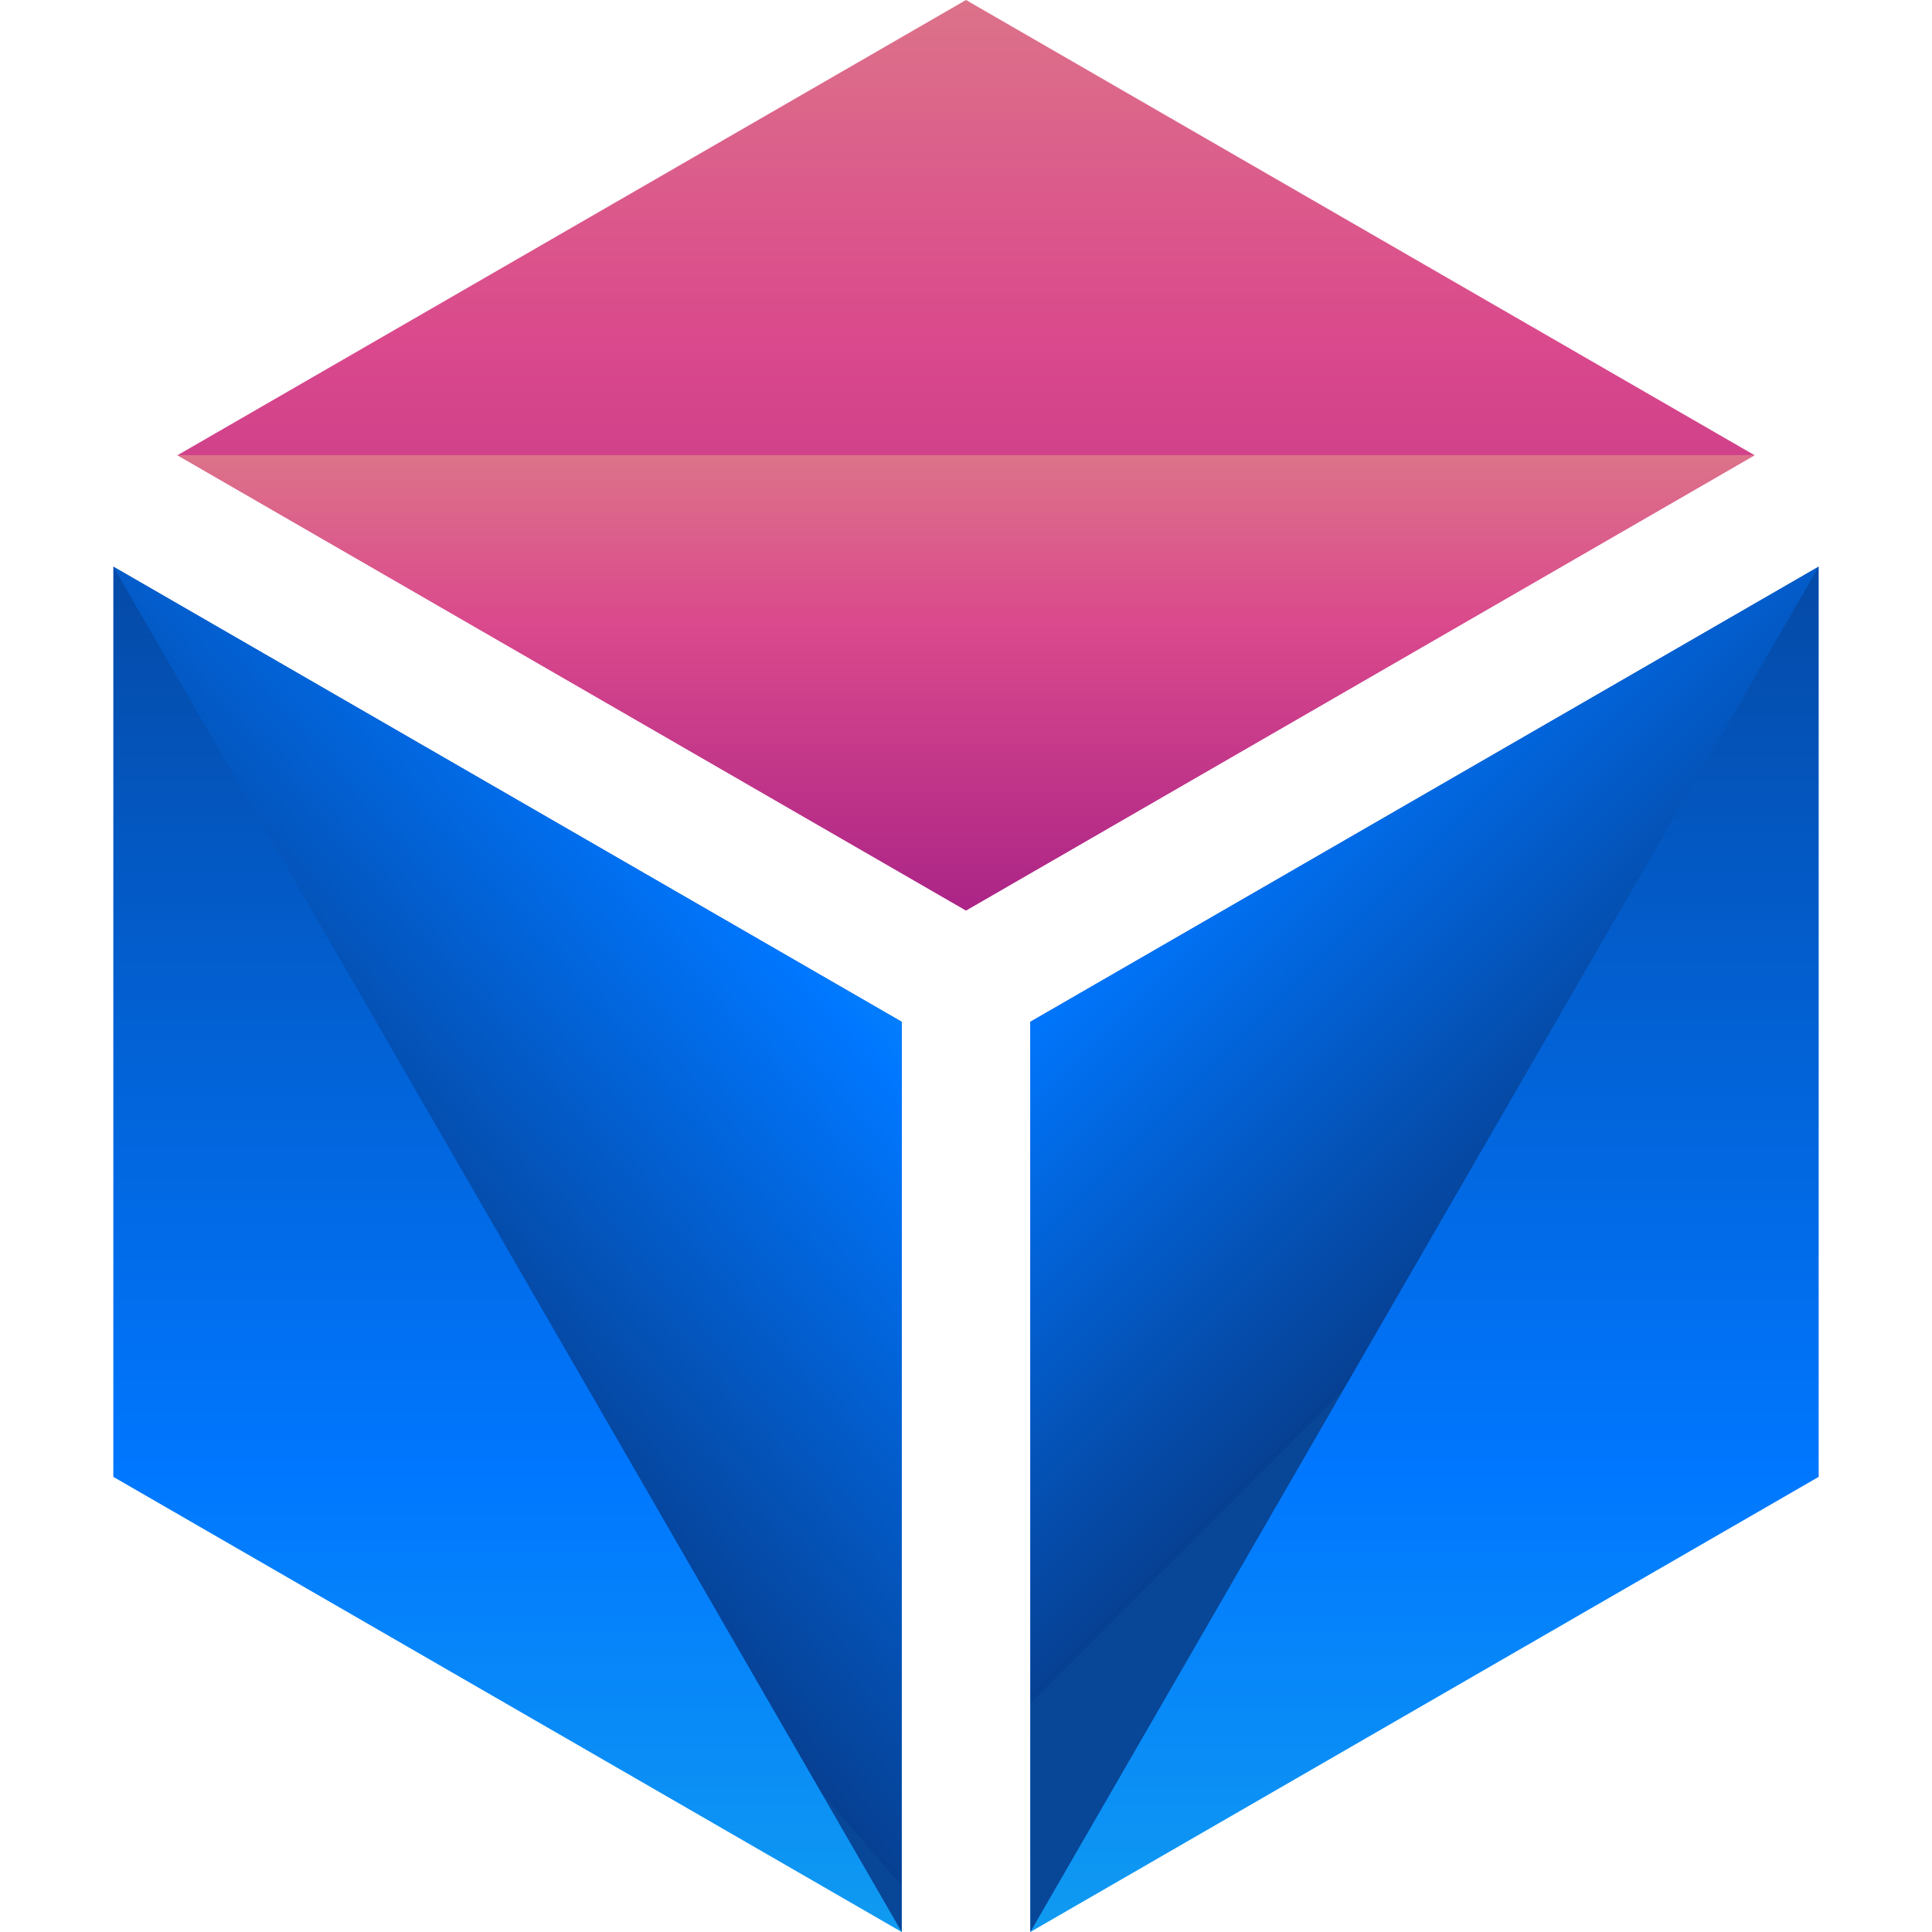
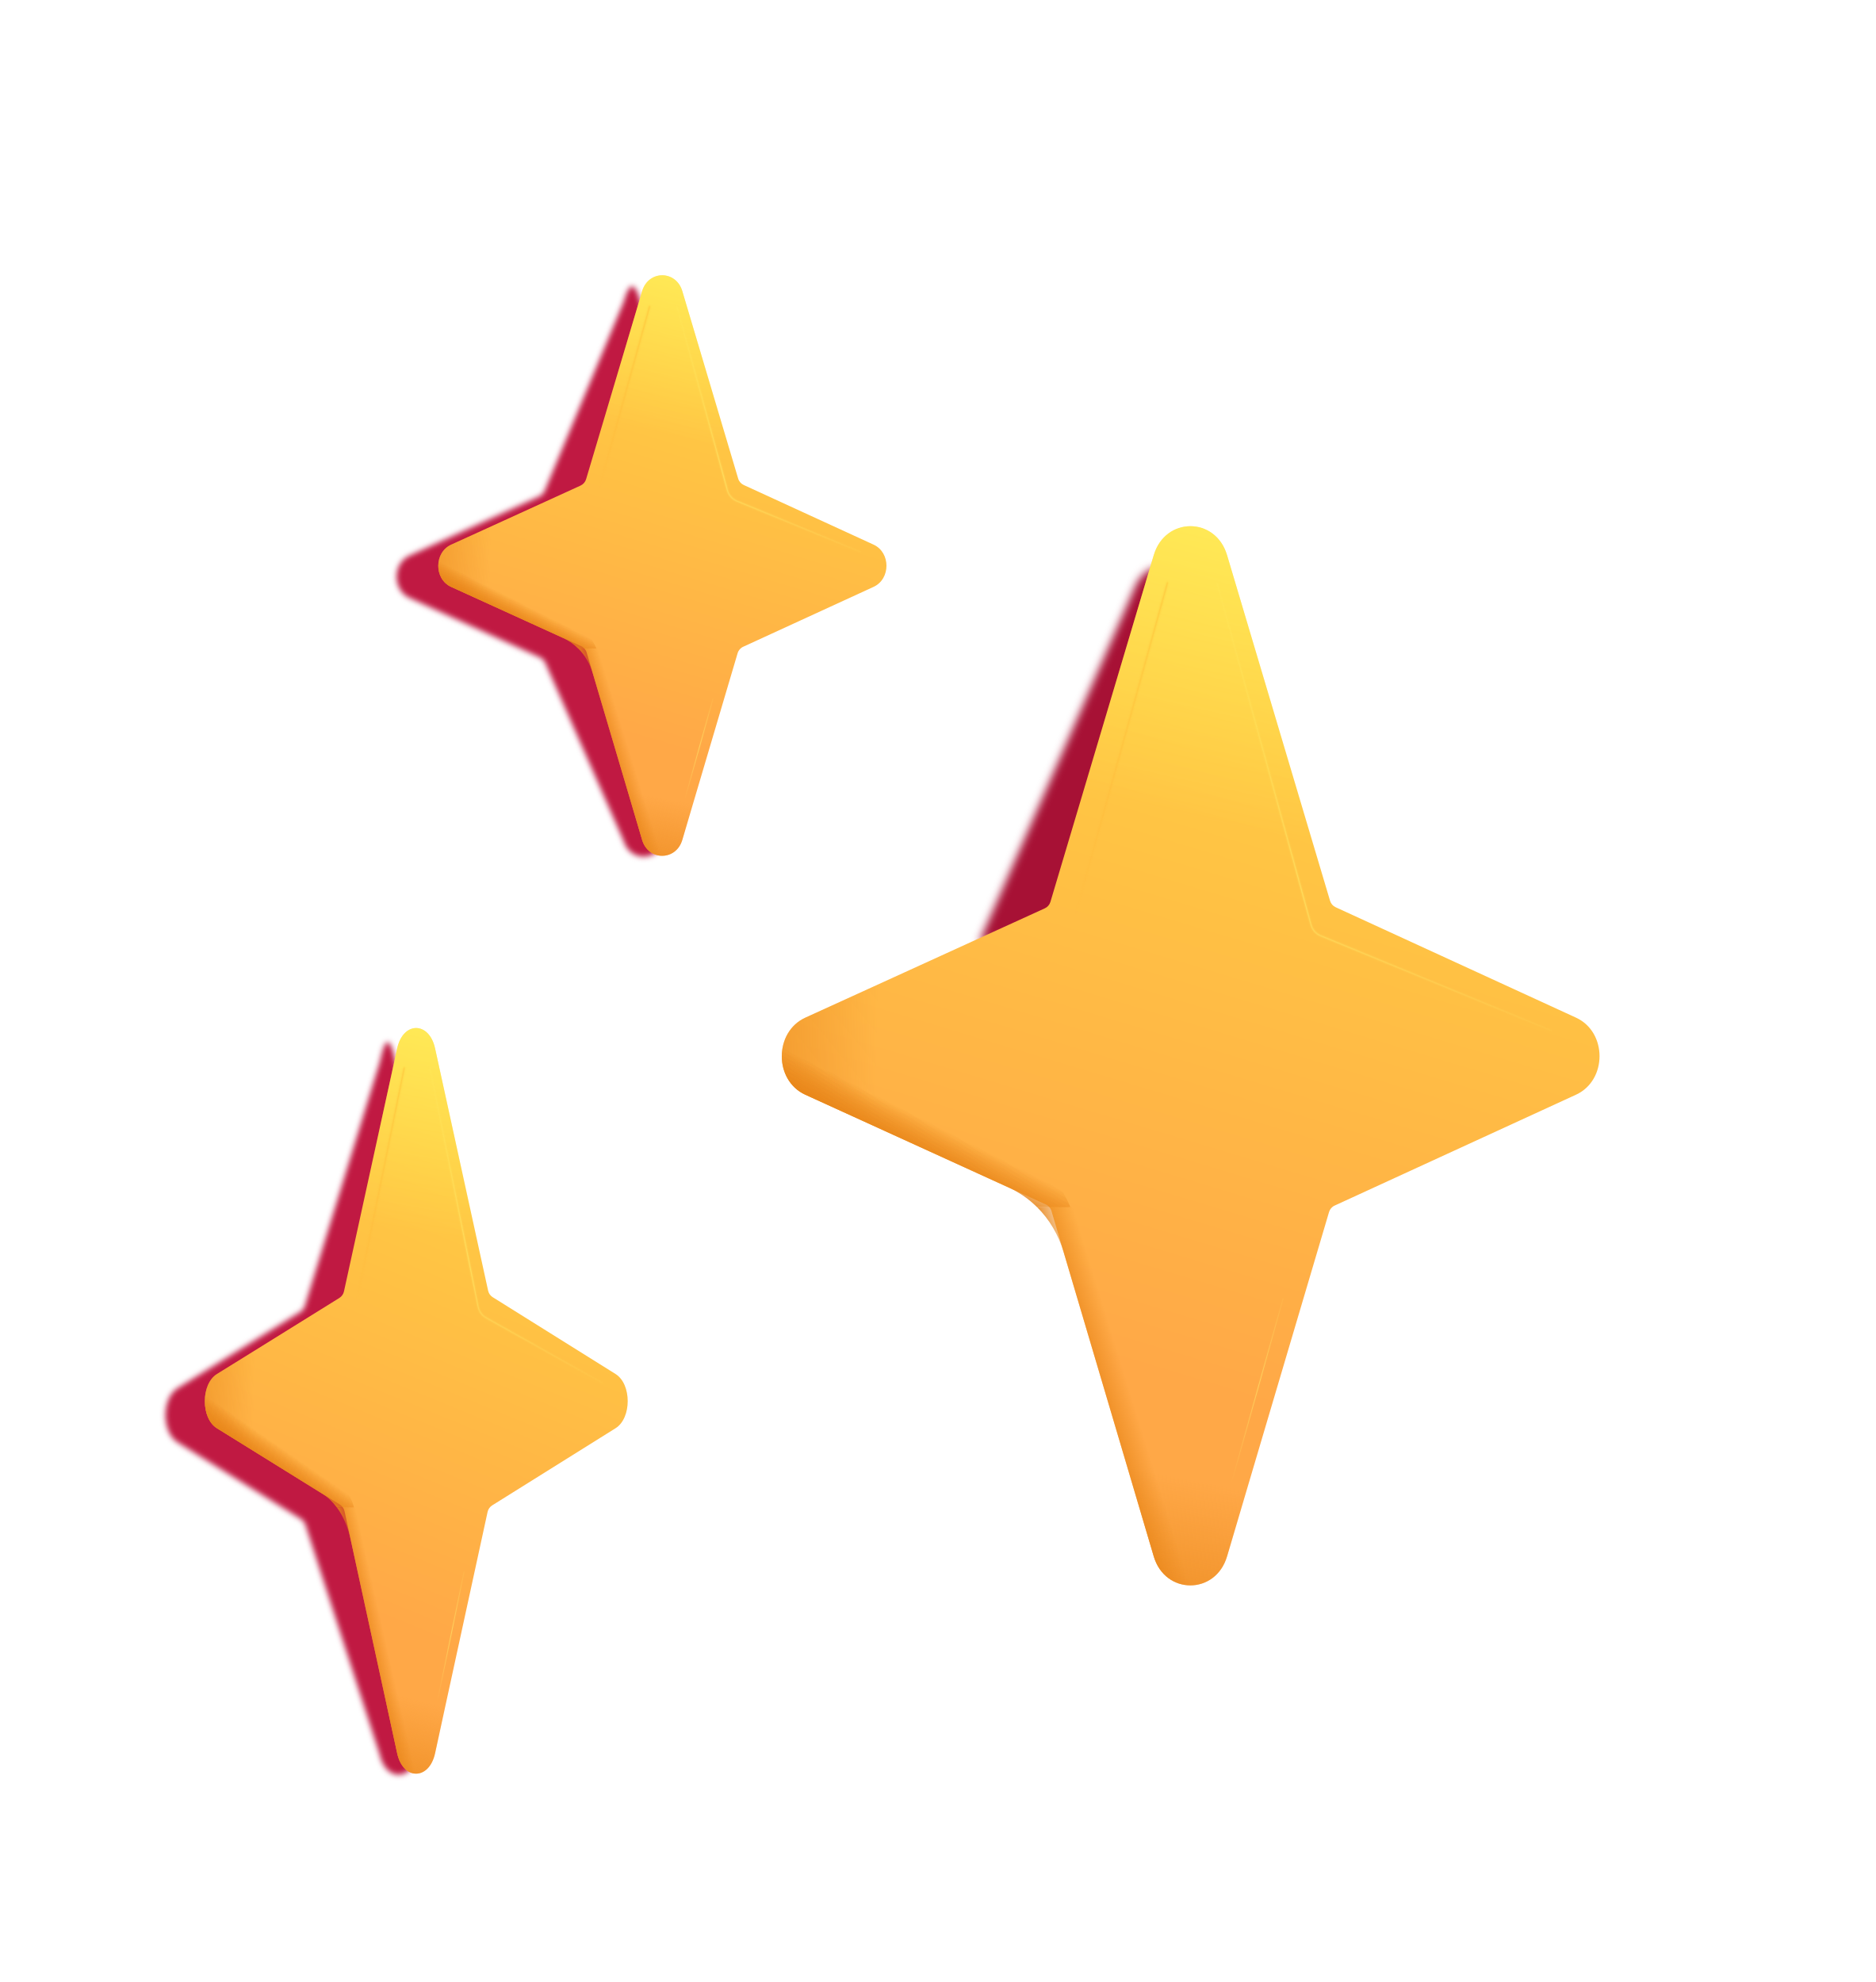
- <svg xmlns="http://www.w3.org/2000/svg" version="1.1" id="Layer_1" x="0px" y="0px" viewBox="0 0 504.123 504.123" style="enable-background:new 0 0 504.123 504.123;" xml:space="preserve">
-   <linearGradient id="SVGID_1_" gradientUnits="userSpaceOnUse" x1="0.971" y1="542.745" x2="0.971" y2="618.853" gradientTransform="matrix(7.8769 0 0 -7.8769 364.0537 4969.669)">
-     <stop offset="0" style="stop-color:#29D3DA" />
-     <stop offset="0.519" style="stop-color:#0077FF" />
-     <stop offset="0.999" style="stop-color:#064093" />
-     <stop offset="1" style="stop-color:#084698" />
-   </linearGradient>
-   <polygon style="fill:url(#SVGID_1_);" points="268.847,266.626 268.847,504.123 474.553,385.363 474.553,147.858 " />
-   <linearGradient id="SVGID_2_" gradientUnits="userSpaceOnUse" x1="-22.157" y1="612.657" x2="1.968" y2="588.532" gradientTransform="matrix(7.8769 0 0 -7.8769 364.0537 4969.669)">
-     <stop offset="0" style="stop-color:#29D3DA" />
-     <stop offset="0.519" style="stop-color:#0077FF" />
-     <stop offset="0.999" style="stop-color:#064093" />
-     <stop offset="1" style="stop-color:#084698" />
-   </linearGradient>
-   <polyline style="fill:url(#SVGID_2_);" points="474.553,147.858 268.847,266.626 268.847,504.123 " />
-   <linearGradient id="SVGID_3_" gradientUnits="userSpaceOnUse" x1="-14.217" y1="649.415" x2="-14.217" y2="592.185" gradientTransform="matrix(7.8769 0 0 -7.8769 364.0537 4969.669)">
-     <stop offset="0.012" style="stop-color:#E0B386" />
-     <stop offset="0.519" style="stop-color:#DA498C" />
-     <stop offset="1" style="stop-color:#961484" />
-   </linearGradient>
-   <polygon style="fill:url(#SVGID_3_);" points="457.783,118.76 252.062,0 46.356,118.76 46.356,118.8 252.062,237.568 457.783,118.8   " />
-   <linearGradient id="SVGID_4_" gradientUnits="userSpaceOnUse" x1="-14.217" y1="625.09" x2="-14.217" y2="596.47" gradientTransform="matrix(7.8769 0 0 -7.8769 364.0537 4969.669)">
-     <stop offset="0.012" style="stop-color:#E0B386" />
-     <stop offset="0.519" style="stop-color:#DA498C" />
-     <stop offset="1" style="stop-color:#961484" />
-   </linearGradient>
-   <polyline style="fill:url(#SVGID_4_);" points="46.356,118.76 46.356,118.8 252.062,237.568 457.783,118.8 457.783,118.76 " />
-   <linearGradient id="SVGID_5_" gradientUnits="userSpaceOnUse" x1="-29.405" y1="542.745" x2="-29.405" y2="618.853" gradientTransform="matrix(7.8769 0 0 -7.8769 364.0537 4969.669)">
-     <stop offset="0" style="stop-color:#29D3DA" />
-     <stop offset="0.519" style="stop-color:#0077FF" />
-     <stop offset="0.999" style="stop-color:#064093" />
-     <stop offset="1" style="stop-color:#084698" />
-   </linearGradient>
-   <polygon style="fill:url(#SVGID_5_);" points="235.292,266.626 29.57,147.858 29.57,385.363 235.292,504.123 " />
-   <linearGradient id="SVGID_6_" gradientUnits="userSpaceOnUse" x1="-5.108" y1="610.48" x2="-32.358" y2="586.983" gradientTransform="matrix(7.8769 0 0 -7.8769 364.0537 4969.669)">
-     <stop offset="0" style="stop-color:#29D3DA" />
-     <stop offset="0.519" style="stop-color:#0077FF" />
-     <stop offset="0.999" style="stop-color:#064093" />
-     <stop offset="1" style="stop-color:#084698" />
-   </linearGradient>
-   <polyline style="fill:url(#SVGID_6_);" points="235.292,504.123 235.292,266.626 29.57,147.858 " />
-   <g>
- </g>
-   <g>
- </g>
-   <g>
- </g>
-   <g>
- </g>
-   <g>
- </g>
-   <g>
- </g>
-   <g>
- </g>
-   <g>
- </g>
-   <g>
- </g>
-   <g>
- </g>
-   <g>
- </g>
-   <g>
- </g>
-   <g>
- </g>
-   <g>
- </g>
-   <g>
- </g>
+ <svg xmlns="http://www.w3.org/2000/svg" width="228" height="241" viewBox="0 0 228 241" fill="none">
+   <g filter="url(#filter0_f_5805_2337)">
+     <path d="M149.666 106.03L144.436 73.09C143.037 68.397 139.899 67.846 138.142 71.024L118.97 114.723L149.666 106.03Z" fill="#A71135" />
+   </g>
+   <path d="M127.708 109.667C127.605 110.013 127.358 110.297 127.029 110.447L97.918 123.737C94.094 125.483 94.094 131.366 97.918 133.112L127.153 146.459C127.482 146.609 127.729 146.894 127.832 147.241L140.27 189.245C141.663 193.95 147.794 193.95 149.187 189.245L161.585 147.373C161.688 147.027 161.934 146.742 162.262 146.592L191.612 133.108C195.423 131.357 195.423 125.493 191.612 123.742L162.385 110.314C162.058 110.164 161.812 109.88 161.709 109.536L149.184 67.502C147.786 62.809 141.671 62.809 140.272 67.502L127.708 109.667Z" fill="url(#paint0_linear_5805_2337)" />
+   <path d="M127.708 109.667C127.605 110.013 127.358 110.297 127.029 110.447L97.918 123.737C94.094 125.483 94.094 131.366 97.918 133.112L127.153 146.459C127.482 146.609 127.729 146.894 127.832 147.241L140.27 189.245C141.663 193.95 147.794 193.95 149.187 189.245L161.585 147.373C161.688 147.027 161.934 146.742 162.262 146.592L191.612 133.108C195.423 131.357 195.423 125.493 191.612 123.742L162.385 110.314C162.058 110.164 161.812 109.88 161.709 109.536L149.184 67.502C147.786 62.809 141.671 62.809 140.272 67.502L127.708 109.667Z" fill="url(#paint1_linear_5805_2337)" />
+   <path d="M127.708 109.667C127.605 110.013 127.358 110.297 127.029 110.447L97.918 123.737C94.094 125.483 94.094 131.366 97.918 133.112L127.153 146.459C127.482 146.609 127.729 146.894 127.832 147.241L140.27 189.245C141.663 193.95 147.794 193.95 149.187 189.245L161.585 147.373C161.688 147.027 161.934 146.742 162.262 146.592L191.612 133.108C195.423 131.357 195.423 125.493 191.612 123.742L162.385 110.314C162.058 110.164 161.812 109.88 161.709 109.536L149.184 67.502C147.786 62.809 141.671 62.809 140.272 67.502L127.708 109.667Z" fill="url(#paint2_linear_5805_2337)" />
+   <path d="M127.708 109.667C127.605 110.013 127.358 110.297 127.029 110.447L97.918 123.737C94.094 125.483 94.094 131.366 97.918 133.112L127.153 146.459C127.482 146.609 127.729 146.894 127.832 147.241L140.27 189.245C141.663 193.95 147.794 193.95 149.187 189.245L161.585 147.373C161.688 147.027 161.934 146.742 162.262 146.592L191.612 133.108C195.423 131.357 195.423 125.493 191.612 123.742L162.385 110.314C162.058 110.164 161.812 109.88 161.709 109.536L149.184 67.502C147.786 62.809 141.671 62.809 140.272 67.502L127.708 109.667Z" fill="url(#paint3_radial_5805_2337)" />
+   <path d="M130.13 146.778H126.083C125.102 145.802 123.964 145.003 122.71 144.43L97.918 133.112C94.094 131.366 94.094 125.483 97.918 123.737L122.597 112.471C125.739 111.036 128.15 108.186 129.199 104.665L140.272 67.502C141.671 62.809 147.786 62.809 149.184 67.502L160.223 104.548C161.269 108.06 163.67 110.905 166.8 112.343L191.612 123.742C195.423 125.493 195.423 131.357 191.612 133.108L123.946 137.482C122.751 138.031 128.3 142.17 130.13 146.778Z" fill="url(#paint4_linear_5805_2337)" />
+   <path d="M130.13 146.778H126.083C125.102 145.802 123.964 145.003 122.71 144.43L97.918 133.112C94.094 131.366 94.094 125.483 97.918 123.737L122.597 112.471C125.739 111.036 128.15 108.186 129.199 104.665L140.272 67.502C141.671 62.809 147.786 62.809 149.184 67.502L160.223 104.548C161.269 108.06 163.67 110.905 166.8 112.343L191.612 123.742C195.423 125.493 195.423 131.357 191.612 133.108L123.946 137.482C122.751 138.031 128.3 142.17 130.13 146.778Z" fill="url(#paint5_linear_5805_2337)" />
+   <path d="M126.083 146.779C127.565 148.254 128.689 150.135 129.318 152.259L140.27 189.245C141.663 193.95 147.794 193.95 149.187 189.245L160.104 152.376C160.75 150.195 161.917 148.271 163.458 146.779H126.083Z" fill="url(#paint6_linear_5805_2337)" />
+   <g filter="url(#filter1_f_5805_2337)">
+     <path d="M147.948 70.823L159.396 112.463C159.56 113.06 159.991 113.547 160.564 113.783L188.634 125.327" stroke="url(#paint7_radial_5805_2337)" stroke-width="0.1" stroke-linecap="round" />
+   </g>
+   <g filter="url(#filter2_f_5805_2337)">
+     <path d="M145.753 194.451L155.997 157.903" stroke="url(#paint8_linear_5805_2337)" stroke-width="0.1" stroke-linecap="round" />
+   </g>
+   <g filter="url(#filter3_f_5805_2337)">
+     <path d="M129.654 115.157L141.947 70.823" stroke="url(#paint9_linear_5805_2337)" stroke-width="0.1" stroke-linecap="round" />
+   </g>
+   <g filter="url(#filter4_f_5805_2337)">
+     <path d="M37.061 158.818C36.972 159.106 36.782 159.353 36.526 159.512L21.601 168.787C19.623 170.016 19.623 174.158 21.601 175.387L36.599 184.708C36.85 184.864 37.038 185.104 37.129 185.385L46.157 213.31C46.877 216.622 50.048 216.622 50.769 213.31L54.532 185.624C54.582 185.256 54.793 184.929 55.108 184.732L70.057 175.384C72.028 174.151 72.028 170.023 70.057 168.791L55.121 159.45C54.836 159.272 54.638 159.003 54.566 158.674C53.764 155.008 48.779 132.235 48.114 129.199C47.391 125.895 46.883 125.895 46.16 129.199L37.061 158.818Z" fill="#C01942" />
+   </g>
+   <path d="M41.819 157.03C41.746 157.36 41.544 157.646 41.257 157.825L26.383 167.068C24.405 168.297 24.405 172.439 26.383 173.668L41.321 182.951C41.608 183.129 41.81 183.417 41.882 183.747L48.286 213.184C49.006 216.496 52.177 216.496 52.898 213.184L59.281 183.839C59.353 183.51 59.554 183.223 59.84 183.045L74.839 173.665C76.81 172.432 76.81 168.304 74.839 167.071L59.903 157.731C59.618 157.553 59.417 157.267 59.345 156.939L52.896 127.48C52.173 124.176 49.01 124.176 48.287 127.48L41.819 157.03Z" fill="url(#paint10_linear_5805_2337)" />
+   <path d="M41.819 157.03C41.746 157.36 41.544 157.646 41.257 157.825L26.383 167.068C24.405 168.297 24.405 172.439 26.383 173.668L41.321 182.951C41.608 183.129 41.81 183.417 41.882 183.747L48.286 213.184C49.006 216.496 52.177 216.496 52.898 213.184L59.281 183.839C59.353 183.51 59.554 183.223 59.84 183.045L74.839 173.665C76.81 172.432 76.81 168.304 74.839 167.071L59.903 157.731C59.618 157.553 59.417 157.267 59.345 156.939L52.896 127.48C52.173 124.176 49.01 124.176 48.287 127.48L41.819 157.03Z" fill="url(#paint11_linear_5805_2337)" />
+   <path d="M41.819 157.03C41.746 157.36 41.544 157.646 41.257 157.825L26.383 167.068C24.405 168.297 24.405 172.439 26.383 173.668L41.321 182.951C41.608 183.129 41.81 183.417 41.882 183.747L48.286 213.184C49.006 216.496 52.177 216.496 52.898 213.184L59.281 183.839C59.353 183.51 59.554 183.223 59.84 183.045L74.839 173.665C76.81 172.432 76.81 168.304 74.839 167.071L59.903 157.731C59.618 157.553 59.417 157.267 59.345 156.939L52.896 127.48C52.173 124.176 49.01 124.176 48.287 127.48L41.819 157.03Z" fill="url(#paint12_linear_5805_2337)" />
+   <path d="M41.819 157.03C41.746 157.36 41.544 157.646 41.257 157.825L26.383 167.068C24.405 168.297 24.405 172.439 26.383 173.668L41.321 182.951C41.608 183.129 41.81 183.417 41.882 183.747L48.286 213.184C49.006 216.496 52.177 216.496 52.898 213.184L59.281 183.839C59.353 183.51 59.554 183.223 59.84 183.045L74.839 173.665C76.81 172.432 76.81 168.304 74.839 167.071L59.903 157.731C59.618 157.553 59.417 157.267 59.345 156.939L52.896 127.48C52.173 124.176 49.01 124.176 48.287 127.48L41.819 157.03Z" fill="url(#paint13_radial_5805_2337)" />
+   <path d="M43.042 183.289H40.949C40.442 182.601 39.853 182.039 39.204 181.636L26.383 173.668C24.405 172.439 24.405 168.297 26.383 167.068L39.146 159.137C40.771 158.127 42.018 156.12 42.56 153.642L48.287 127.48C49.01 124.176 52.173 124.176 52.896 127.48L58.605 153.56C59.146 156.032 60.388 158.034 62.007 159.047L74.839 167.071C76.81 168.304 76.81 172.432 74.839 173.665L39.844 176.744C39.226 177.131 42.096 180.044 43.042 183.289Z" fill="url(#paint14_linear_5805_2337)" />
+   <path d="M43.042 183.289H40.949C40.442 182.601 39.853 182.039 39.204 181.636L26.383 173.668C24.405 172.439 24.405 168.297 26.383 167.068L39.146 159.137C40.771 158.127 42.018 156.12 42.56 153.642L48.287 127.48C49.01 124.176 52.173 124.176 52.896 127.48L58.605 153.56C59.146 156.032 60.388 158.034 62.007 159.047L74.839 167.071C76.81 168.304 76.81 172.432 74.839 173.665L39.844 176.744C39.226 177.131 42.096 180.044 43.042 183.289Z" fill="url(#paint15_linear_5805_2337)" />
+   <path d="M40.949 183.288C41.715 184.326 42.297 185.65 42.622 187.145L48.286 213.183C49.006 216.495 52.177 216.495 52.898 213.183L58.544 187.228C58.878 185.692 59.481 184.338 60.278 183.288H40.949Z" fill="url(#paint16_linear_5805_2337)" />
+   <g filter="url(#filter5_f_5805_2337)">
+     <path d="M52.257 129.815L58.13 158.895C58.246 159.466 58.605 159.959 59.114 160.244L73.299 168.185" stroke="url(#paint17_radial_5805_2337)" stroke-width="0.1" stroke-linecap="round" />
+   </g>
+   <g filter="url(#filter6_f_5805_2337)">
+     <path d="M51.121 216.849L56.42 191.12" stroke="url(#paint18_linear_5805_2337)" stroke-width="0.1" stroke-linecap="round" />
+   </g>
+   <g filter="url(#filter7_f_5805_2337)">
+     <path d="M42.796 161.026L49.154 129.815" stroke="url(#paint19_linear_5805_2337)" stroke-width="0.1" stroke-linecap="round" />
+   </g>
+   <g filter="url(#filter8_f_5805_2337)">
+     <path d="M66.216 59.696C66.095 59.987 65.869 60.221 65.582 60.351L49.789 67.561C47.693 68.518 47.693 71.743 49.789 72.7L65.663 79.947C65.942 80.074 66.164 80.299 66.288 80.58L75.813 102.224C76.576 104.803 79.937 104.803 80.7 102.224L84.654 80.855C84.728 80.455 84.992 80.116 85.362 79.947L101.141 72.697C103.23 71.738 103.23 68.523 101.141 67.564L85.355 60.311C85.028 60.161 84.782 59.881 84.68 59.536C83.703 56.257 78.58 39.065 77.887 36.74C77.121 34.168 76.582 34.168 75.816 36.74L66.216 59.696Z" fill="#C01942" />
+   </g>
+   <path d="M71.258 58.265C71.155 58.611 70.907 58.895 70.579 59.045L54.857 66.223C52.761 67.18 52.761 70.404 54.857 71.361L70.646 78.569C70.975 78.719 71.223 79.005 71.325 79.351L78.069 102.126C78.832 104.705 82.193 104.705 82.956 102.126L89.679 79.423C89.781 79.077 90.028 78.792 90.356 78.642L106.209 71.359C108.298 70.399 108.298 67.185 106.209 66.225L90.422 58.973C90.096 58.823 89.849 58.539 89.746 58.194L82.955 35.401C82.188 32.829 78.837 32.829 78.07 35.401L71.258 58.265Z" fill="url(#paint20_linear_5805_2337)" />
+   <path d="M71.258 58.265C71.155 58.611 70.907 58.895 70.579 59.045L54.857 66.223C52.761 67.18 52.761 70.404 54.857 71.361L70.646 78.569C70.975 78.719 71.223 79.005 71.325 79.351L78.069 102.126C78.832 104.705 82.193 104.705 82.956 102.126L89.679 79.423C89.781 79.077 90.028 78.792 90.356 78.642L106.209 71.359C108.298 70.399 108.298 67.185 106.209 66.225L90.422 58.973C90.096 58.823 89.849 58.539 89.746 58.194L82.955 35.401C82.188 32.829 78.837 32.829 78.07 35.401L71.258 58.265Z" fill="url(#paint21_linear_5805_2337)" />
+   <path d="M71.258 58.265C71.155 58.611 70.907 58.895 70.579 59.045L54.857 66.223C52.761 67.18 52.761 70.404 54.857 71.361L70.646 78.569C70.975 78.719 71.223 79.005 71.325 79.351L78.069 102.126C78.832 104.705 82.193 104.705 82.956 102.126L89.679 79.423C89.781 79.077 90.028 78.792 90.356 78.642L106.209 71.359C108.298 70.399 108.298 67.185 106.209 66.225L90.422 58.973C90.096 58.823 89.849 58.539 89.746 58.194L82.955 35.401C82.188 32.829 78.837 32.829 78.07 35.401L71.258 58.265Z" fill="url(#paint22_linear_5805_2337)" />
+   <path d="M71.258 58.265C71.155 58.611 70.907 58.895 70.579 59.045L54.857 66.223C52.761 67.18 52.761 70.404 54.857 71.361L70.646 78.569C70.975 78.719 71.223 79.005 71.325 79.351L78.069 102.126C78.832 104.705 82.193 104.705 82.956 102.126L89.679 79.423C89.781 79.077 90.028 78.792 90.356 78.642L106.209 71.359C108.298 70.399 108.298 67.185 106.209 66.225L90.422 58.973C90.096 58.823 89.849 58.539 89.746 58.194L82.955 35.401C82.188 32.829 78.837 32.829 78.07 35.401L71.258 58.265Z" fill="url(#paint23_radial_5805_2337)" />
+   <path d="M72.511 78.851H70.294C69.756 78.316 69.132 77.878 68.445 77.564L54.857 71.361C52.761 70.404 52.761 67.18 54.857 66.223L68.383 60.048C70.105 59.261 71.426 57.7 72.001 55.77L78.07 35.401C78.837 32.829 82.188 32.829 82.955 35.401L89.005 55.706C89.579 57.63 90.894 59.189 92.61 59.978L106.209 66.225C108.298 67.185 108.298 70.399 106.209 71.359L69.122 73.756C68.468 74.057 71.509 76.325 72.511 78.851Z" fill="url(#paint24_linear_5805_2337)" />
+   <path d="M72.511 78.851H70.294C69.756 78.316 69.132 77.878 68.445 77.564L54.857 71.361C52.761 70.404 52.761 67.18 54.857 66.223L68.383 60.048C70.105 59.261 71.426 57.7 72.001 55.77L78.07 35.401C78.837 32.829 82.188 32.829 82.955 35.401L89.005 55.706C89.579 57.63 90.894 59.189 92.61 59.978L106.209 66.225C108.298 67.185 108.298 70.399 106.209 71.359L69.122 73.756C68.468 74.057 71.509 76.325 72.511 78.851Z" fill="url(#paint25_linear_5805_2337)" />
+   <path d="M70.294 78.85C71.106 79.659 71.722 80.69 72.066 81.854L78.069 102.125C78.832 104.704 82.193 104.704 82.956 102.125L88.94 81.918C89.294 80.723 89.934 79.668 90.778 78.85H70.294Z" fill="url(#paint26_linear_5805_2337)" />
+   <g filter="url(#filter9_f_5805_2337)">
+     <path d="M82.277 37.22L88.434 59.614C88.598 60.211 89.03 60.698 89.602 60.934L104.577 67.092" stroke="url(#paint27_radial_5805_2337)" stroke-width="0.1" stroke-linecap="round" />
+   </g>
+   <g filter="url(#filter10_f_5805_2337)">
+     <path d="M81.074 104.979L86.689 84.948" stroke="url(#paint28_linear_5805_2337)" stroke-width="0.1" stroke-linecap="round" />
+   </g>
+   <g filter="url(#filter11_f_5805_2337)">
+     <path d="M72.251 61.518L78.988 37.22" stroke="url(#paint29_linear_5805_2337)" stroke-width="0.1" stroke-linecap="round" />
+   </g>
+   <defs>
+     <filter id="filter0_f_5805_2337" x="117.97" y="68.024" width="32.696" height="47.699" filterUnits="userSpaceOnUse" color-interpolation-filters="sRGB">
+       <feFlood flood-opacity="0" result="BackgroundImageFix" />
+       <feBlend mode="normal" in="SourceGraphic" in2="BackgroundImageFix" result="shape" />
+       <feGaussianBlur stdDeviation="0.5" result="effect1_foregroundBlur_5805_2337" />
+     </filter>
+     <filter id="filter1_f_5805_2337" x="147.648" y="70.523" width="41.286" height="55.104" filterUnits="userSpaceOnUse" color-interpolation-filters="sRGB">
+       <feFlood flood-opacity="0" result="BackgroundImageFix" />
+       <feBlend mode="normal" in="SourceGraphic" in2="BackgroundImageFix" result="shape" />
+       <feGaussianBlur stdDeviation="0.125" result="effect1_foregroundBlur_5805_2337" />
+     </filter>
+     <filter id="filter2_f_5805_2337" x="145.553" y="157.703" width="10.645" height="36.948" filterUnits="userSpaceOnUse" color-interpolation-filters="sRGB">
+       <feFlood flood-opacity="0" result="BackgroundImageFix" />
+       <feBlend mode="normal" in="SourceGraphic" in2="BackgroundImageFix" result="shape" />
+       <feGaussianBlur stdDeviation="0.075" result="effect1_foregroundBlur_5805_2337" />
+     </filter>
+     <filter id="filter3_f_5805_2337" x="129.304" y="70.473" width="12.994" height="45.034" filterUnits="userSpaceOnUse" color-interpolation-filters="sRGB">
+       <feFlood flood-opacity="0" result="BackgroundImageFix" />
+       <feBlend mode="normal" in="SourceGraphic" in2="BackgroundImageFix" result="shape" />
+       <feGaussianBlur stdDeviation="0.15" result="effect1_foregroundBlur_5805_2337" />
+     </filter>
+     <filter id="filter4_f_5805_2337" x="19.368" y="125.971" width="52.917" height="90.573" filterUnits="userSpaceOnUse" color-interpolation-filters="sRGB">
+       <feFlood flood-opacity="0" result="BackgroundImageFix" />
+       <feBlend mode="normal" in="SourceGraphic" in2="BackgroundImageFix" result="shape" />
+       <feGaussianBlur stdDeviation="0.375" result="effect1_foregroundBlur_5805_2337" />
+     </filter>
+     <filter id="filter5_f_5805_2337" x="51.957" y="129.515" width="21.642" height="38.97" filterUnits="userSpaceOnUse" color-interpolation-filters="sRGB">
+       <feFlood flood-opacity="0" result="BackgroundImageFix" />
+       <feBlend mode="normal" in="SourceGraphic" in2="BackgroundImageFix" result="shape" />
+       <feGaussianBlur stdDeviation="0.125" result="effect1_foregroundBlur_5805_2337" />
+     </filter>
+     <filter id="filter6_f_5805_2337" x="50.921" y="190.92" width="5.698" height="26.129" filterUnits="userSpaceOnUse" color-interpolation-filters="sRGB">
+       <feFlood flood-opacity="0" result="BackgroundImageFix" />
+       <feBlend mode="normal" in="SourceGraphic" in2="BackgroundImageFix" result="shape" />
+       <feGaussianBlur stdDeviation="0.075" result="effect1_foregroundBlur_5805_2337" />
+     </filter>
+     <filter id="filter7_f_5805_2337" x="42.446" y="129.465" width="7.058" height="31.91" filterUnits="userSpaceOnUse" color-interpolation-filters="sRGB">
+       <feFlood flood-opacity="0" result="BackgroundImageFix" />
+       <feBlend mode="normal" in="SourceGraphic" in2="BackgroundImageFix" result="shape" />
+       <feGaussianBlur stdDeviation="0.15" result="effect1_foregroundBlur_5805_2337" />
+     </filter>
+     <filter id="filter8_f_5805_2337" x="47.467" y="34.061" width="55.99" height="70.847" filterUnits="userSpaceOnUse" color-interpolation-filters="sRGB">
+       <feFlood flood-opacity="0" result="BackgroundImageFix" />
+       <feBlend mode="normal" in="SourceGraphic" in2="BackgroundImageFix" result="shape" />
+       <feGaussianBlur stdDeviation="0.375" result="effect1_foregroundBlur_5805_2337" />
+     </filter>
+     <filter id="filter9_f_5805_2337" x="81.977" y="36.92" width="22.899" height="30.473" filterUnits="userSpaceOnUse" color-interpolation-filters="sRGB">
+       <feFlood flood-opacity="0" result="BackgroundImageFix" />
+       <feBlend mode="normal" in="SourceGraphic" in2="BackgroundImageFix" result="shape" />
+       <feGaussianBlur stdDeviation="0.125" result="effect1_foregroundBlur_5805_2337" />
+     </filter>
+     <filter id="filter10_f_5805_2337" x="80.874" y="84.748" width="6.015" height="20.431" filterUnits="userSpaceOnUse" color-interpolation-filters="sRGB">
+       <feFlood flood-opacity="0" result="BackgroundImageFix" />
+       <feBlend mode="normal" in="SourceGraphic" in2="BackgroundImageFix" result="shape" />
+       <feGaussianBlur stdDeviation="0.075" result="effect1_foregroundBlur_5805_2337" />
+     </filter>
+     <filter id="filter11_f_5805_2337" x="71.901" y="36.87" width="7.438" height="24.999" filterUnits="userSpaceOnUse" color-interpolation-filters="sRGB">
+       <feFlood flood-opacity="0" result="BackgroundImageFix" />
+       <feBlend mode="normal" in="SourceGraphic" in2="BackgroundImageFix" result="shape" />
+       <feGaussianBlur stdDeviation="0.15" result="effect1_foregroundBlur_5805_2337" />
+     </filter>
+     <linearGradient id="paint0_linear_5805_2337" x1="153.802" y1="63.982" x2="124.16" y2="162.364" gradientUnits="userSpaceOnUse">
+       <stop stop-color="#FFD542" />
+       <stop offset="1" stop-color="#FFA847" />
+     </linearGradient>
+     <linearGradient id="paint1_linear_5805_2337" x1="136.24" y1="157.902" x2="127.789" y2="200.757" gradientUnits="userSpaceOnUse">
+       <stop offset="0.458" stop-color="#E88518" stop-opacity="0" />
+       <stop offset="1" stop-color="#E88518" />
+     </linearGradient>
+     <linearGradient id="paint2_linear_5805_2337" x1="120.434" y1="148.05" x2="80.767" y2="147.075" gradientUnits="userSpaceOnUse">
+       <stop offset="0.362" stop-color="#E88518" stop-opacity="0" />
+       <stop offset="1" stop-color="#E88518" />
+     </linearGradient>
+     <radialGradient id="paint3_radial_5805_2337" cx="0" cy="0" r="1" gradientUnits="userSpaceOnUse" gradientTransform="translate(160.827 28.5532) rotate(102.773) scale(72.6699 186.538)">
+       <stop stop-color="#FFFF6B" />
+       <stop offset="1" stop-color="#FFFF6B" stop-opacity="0" />
+     </radialGradient>
+     <linearGradient id="paint4_linear_5805_2337" x1="135.508" y1="126.915" x2="124.66" y2="148.259" gradientUnits="userSpaceOnUse">
+       <stop offset="0.782" stop-color="#E88518" stop-opacity="0" />
+       <stop offset="1" stop-color="#E88518" />
+     </linearGradient>
+     <linearGradient id="paint5_linear_5805_2337" x1="135.508" y1="126.915" x2="124.66" y2="148.259" gradientUnits="userSpaceOnUse">
+       <stop offset="0.782" stop-color="#E88518" stop-opacity="0" />
+       <stop offset="1" stop-color="#E88518" />
+     </linearGradient>
+     <linearGradient id="paint6_linear_5805_2337" x1="155.872" y1="173.624" x2="135.734" y2="179.846" gradientUnits="userSpaceOnUse">
+       <stop offset="0.776" stop-color="#E88518" stop-opacity="0" />
+       <stop offset="1" stop-color="#E88518" />
+     </linearGradient>
+     <radialGradient id="paint7_radial_5805_2337" cx="0" cy="0" r="1" gradientUnits="userSpaceOnUse" gradientTransform="translate(141.947 70.8228) rotate(45.498) scale(76.4195 65.472)">
+       <stop stop-color="#FFF270" stop-opacity="0" />
+       <stop offset="0.548" stop-color="#FFF270" />
+       <stop offset="1" stop-color="#FFF270" stop-opacity="0" />
+     </radialGradient>
+     <linearGradient id="paint8_linear_5805_2337" x1="150.729" y1="179.673" x2="141.657" y2="166.024" gradientUnits="userSpaceOnUse">
+       <stop stop-color="#FFF270" stop-opacity="0" />
+       <stop offset="0.495" stop-color="#FFF270" stop-opacity="0.6" />
+       <stop offset="1" stop-color="#FFF270" stop-opacity="0" />
+     </linearGradient>
+     <linearGradient id="paint9_linear_5805_2337" x1="140.777" y1="67.486" x2="158.316" y2="90.973" gradientUnits="userSpaceOnUse">
+       <stop stop-color="#FF8A09" stop-opacity="0.6" />
+       <stop offset="1" stop-color="#FF8A09" stop-opacity="0" />
+     </linearGradient>
+     <linearGradient id="paint10_linear_5805_2337" x1="55.284" y1="125.002" x2="28.762" y2="189.67" gradientUnits="userSpaceOnUse">
+       <stop stop-color="#FFD542" />
+       <stop offset="1" stop-color="#FFA847" />
+     </linearGradient>
+     <linearGradient id="paint11_linear_5805_2337" x1="46.202" y1="191.119" x2="38.354" y2="220.355" gradientUnits="userSpaceOnUse">
+       <stop offset="0.458" stop-color="#E88518" stop-opacity="0" />
+       <stop offset="1" stop-color="#E88518" />
+     </linearGradient>
+     <linearGradient id="paint12_linear_5805_2337" x1="38.027" y1="184.183" x2="17.507" y2="183.813" gradientUnits="userSpaceOnUse">
+       <stop offset="0.362" stop-color="#E88518" stop-opacity="0" />
+       <stop offset="1" stop-color="#E88518" />
+     </linearGradient>
+     <radialGradient id="paint13_radial_5805_2337" cx="0" cy="0" r="1" gradientUnits="userSpaceOnUse" gradientTransform="translate(58.9175 100.061) rotate(99.4555) scale(50.5792 97.5761)">
+       <stop stop-color="#FFFF6B" />
+       <stop offset="1" stop-color="#FFFF6B" stop-opacity="0" />
+     </radialGradient>
+     <linearGradient id="paint14_linear_5805_2337" x1="45.823" y1="169.305" x2="36.977" y2="182.092" gradientUnits="userSpaceOnUse">
+       <stop offset="0.782" stop-color="#E88518" stop-opacity="0" />
+       <stop offset="1" stop-color="#E88518" />
+     </linearGradient>
+     <linearGradient id="paint15_linear_5805_2337" x1="45.823" y1="169.305" x2="36.977" y2="182.092" gradientUnits="userSpaceOnUse">
+       <stop offset="0.782" stop-color="#E88518" stop-opacity="0" />
+       <stop offset="1" stop-color="#E88518" />
+     </linearGradient>
+     <linearGradient id="paint16_linear_5805_2337" x1="56.355" y1="202.186" x2="45.505" y2="204.648" gradientUnits="userSpaceOnUse">
+       <stop offset="0.776" stop-color="#E88518" stop-opacity="0" />
+       <stop offset="1" stop-color="#E88518" />
+     </linearGradient>
+     <radialGradient id="paint17_radial_5805_2337" cx="0" cy="0" r="1" gradientUnits="userSpaceOnUse" gradientTransform="translate(49.1537 129.815) rotate(54.1715) scale(47.3251 38.4912)">
+       <stop stop-color="#FFF270" stop-opacity="0" />
+       <stop offset="0.548" stop-color="#FFF270" />
+       <stop offset="1" stop-color="#FFF270" stop-opacity="0" />
+     </radialGradient>
+     <linearGradient id="paint18_linear_5805_2337" x1="53.695" y1="206.445" x2="46.803" y2="198.828" gradientUnits="userSpaceOnUse">
+       <stop stop-color="#FFF270" stop-opacity="0" />
+       <stop offset="0.495" stop-color="#FFF270" stop-opacity="0.6" />
+       <stop offset="1" stop-color="#FFF270" stop-opacity="0" />
+     </linearGradient>
+     <linearGradient id="paint19_linear_5805_2337" x1="48.548" y1="127.466" x2="61.424" y2="140.133" gradientUnits="userSpaceOnUse">
+       <stop stop-color="#FF8A09" stop-opacity="0.6" />
+       <stop offset="1" stop-color="#FF8A09" stop-opacity="0" />
+     </linearGradient>
+     <linearGradient id="paint20_linear_5805_2337" x1="85.486" y1="33.472" x2="69.24" y2="87.393" gradientUnits="userSpaceOnUse">
+       <stop stop-color="#FFD542" />
+       <stop offset="1" stop-color="#FFA847" />
+     </linearGradient>
+     <linearGradient id="paint21_linear_5805_2337" x1="75.86" y1="84.948" x2="71.228" y2="108.436" gradientUnits="userSpaceOnUse">
+       <stop offset="0.458" stop-color="#E88518" stop-opacity="0" />
+       <stop offset="1" stop-color="#E88518" />
+     </linearGradient>
+     <linearGradient id="paint22_linear_5805_2337" x1="67.197" y1="79.548" x2="45.457" y2="79.013" gradientUnits="userSpaceOnUse">
+       <stop offset="0.362" stop-color="#E88518" stop-opacity="0" />
+       <stop offset="1" stop-color="#E88518" />
+     </linearGradient>
+     <radialGradient id="paint23_radial_5805_2337" cx="0" cy="0" r="1" gradientUnits="userSpaceOnUse" gradientTransform="translate(89.336 14.0543) rotate(102.773) scale(39.8288 102.238)">
+       <stop stop-color="#FFFF6B" />
+       <stop offset="1" stop-color="#FFFF6B" stop-opacity="0" />
+     </radialGradient>
+     <linearGradient id="paint24_linear_5805_2337" x1="75.459" y1="67.965" x2="69.514" y2="79.662" gradientUnits="userSpaceOnUse">
+       <stop offset="0.782" stop-color="#E88518" stop-opacity="0" />
+       <stop offset="1" stop-color="#E88518" />
+     </linearGradient>
+     <linearGradient id="paint25_linear_5805_2337" x1="75.459" y1="67.965" x2="69.514" y2="79.662" gradientUnits="userSpaceOnUse">
+       <stop offset="0.782" stop-color="#E88518" stop-opacity="0" />
+       <stop offset="1" stop-color="#E88518" />
+     </linearGradient>
+     <linearGradient id="paint26_linear_5805_2337" x1="86.62" y1="93.564" x2="75.583" y2="96.974" gradientUnits="userSpaceOnUse">
+       <stop offset="0.776" stop-color="#E88518" stop-opacity="0" />
+       <stop offset="1" stop-color="#E88518" />
+     </linearGradient>
+     <radialGradient id="paint27_radial_5805_2337" cx="0" cy="0" r="1" gradientUnits="userSpaceOnUse" gradientTransform="translate(78.9887 37.2196) rotate(45.498) scale(41.8839 35.8838)">
+       <stop stop-color="#FFF270" stop-opacity="0" />
+       <stop offset="0.548" stop-color="#FFF270" />
+       <stop offset="1" stop-color="#FFF270" stop-opacity="0" />
+     </radialGradient>
+     <linearGradient id="paint28_linear_5805_2337" x1="83.801" y1="96.879" x2="78.829" y2="89.399" gradientUnits="userSpaceOnUse">
+       <stop stop-color="#FFF270" stop-opacity="0" />
+       <stop offset="0.495" stop-color="#FFF270" stop-opacity="0.6" />
+       <stop offset="1" stop-color="#FFF270" stop-opacity="0" />
+     </linearGradient>
+     <linearGradient id="paint29_linear_5805_2337" x1="78.347" y1="35.391" x2="87.96" y2="48.264" gradientUnits="userSpaceOnUse">
+       <stop stop-color="#FF8A09" stop-opacity="0.6" />
+       <stop offset="1" stop-color="#FF8A09" stop-opacity="0" />
+     </linearGradient>
+   </defs>
</svg>
